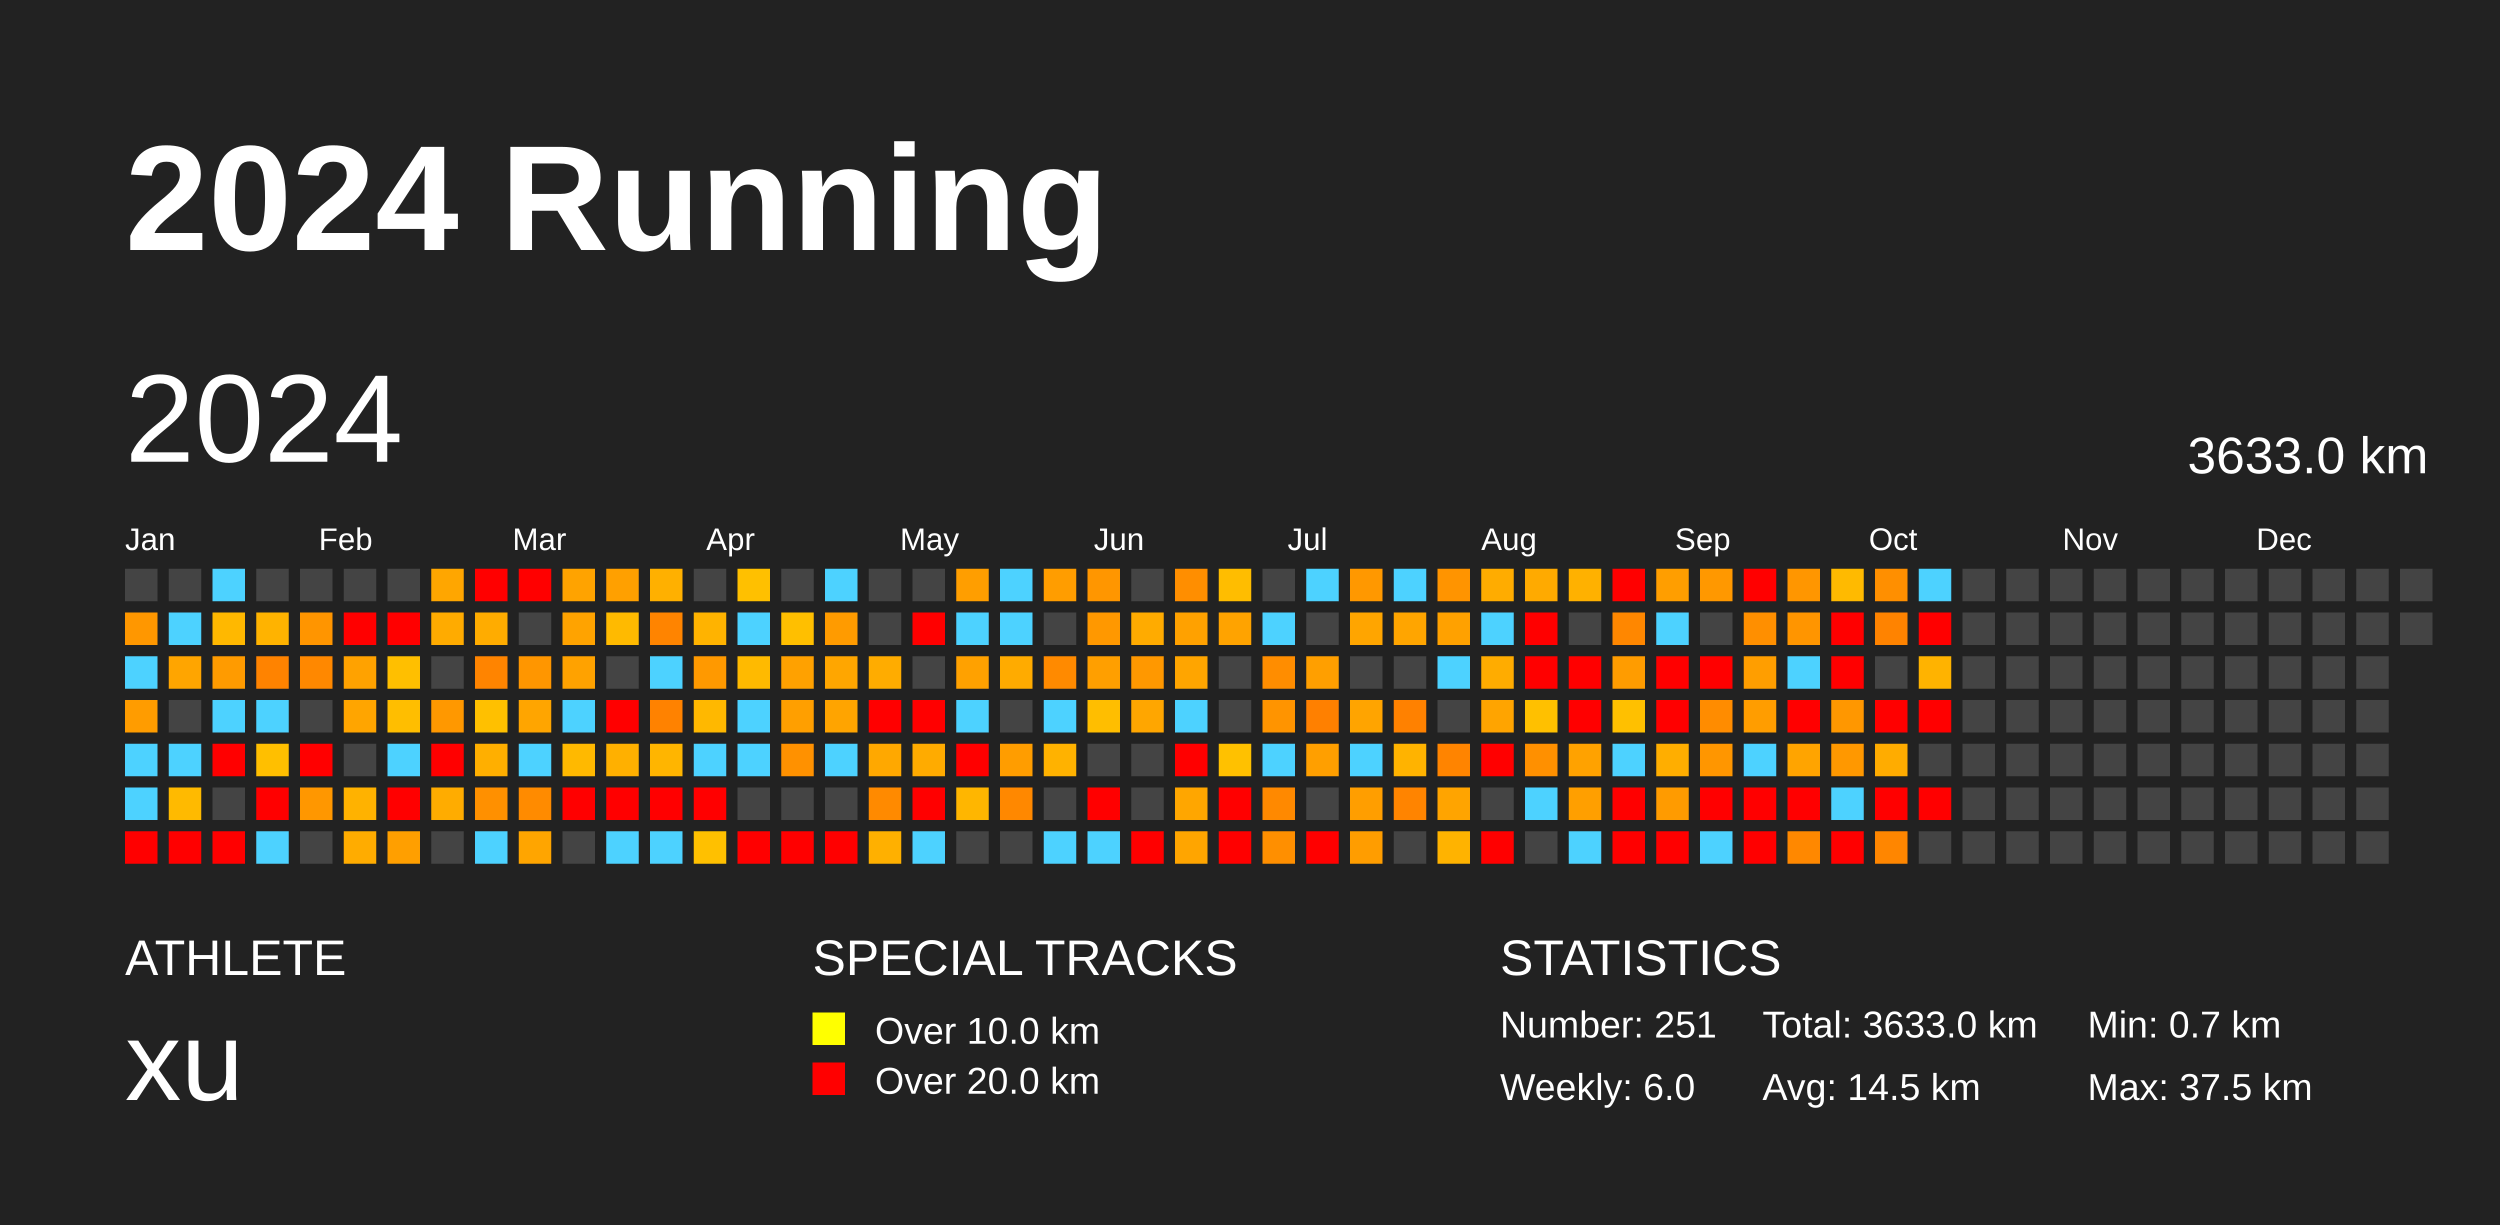
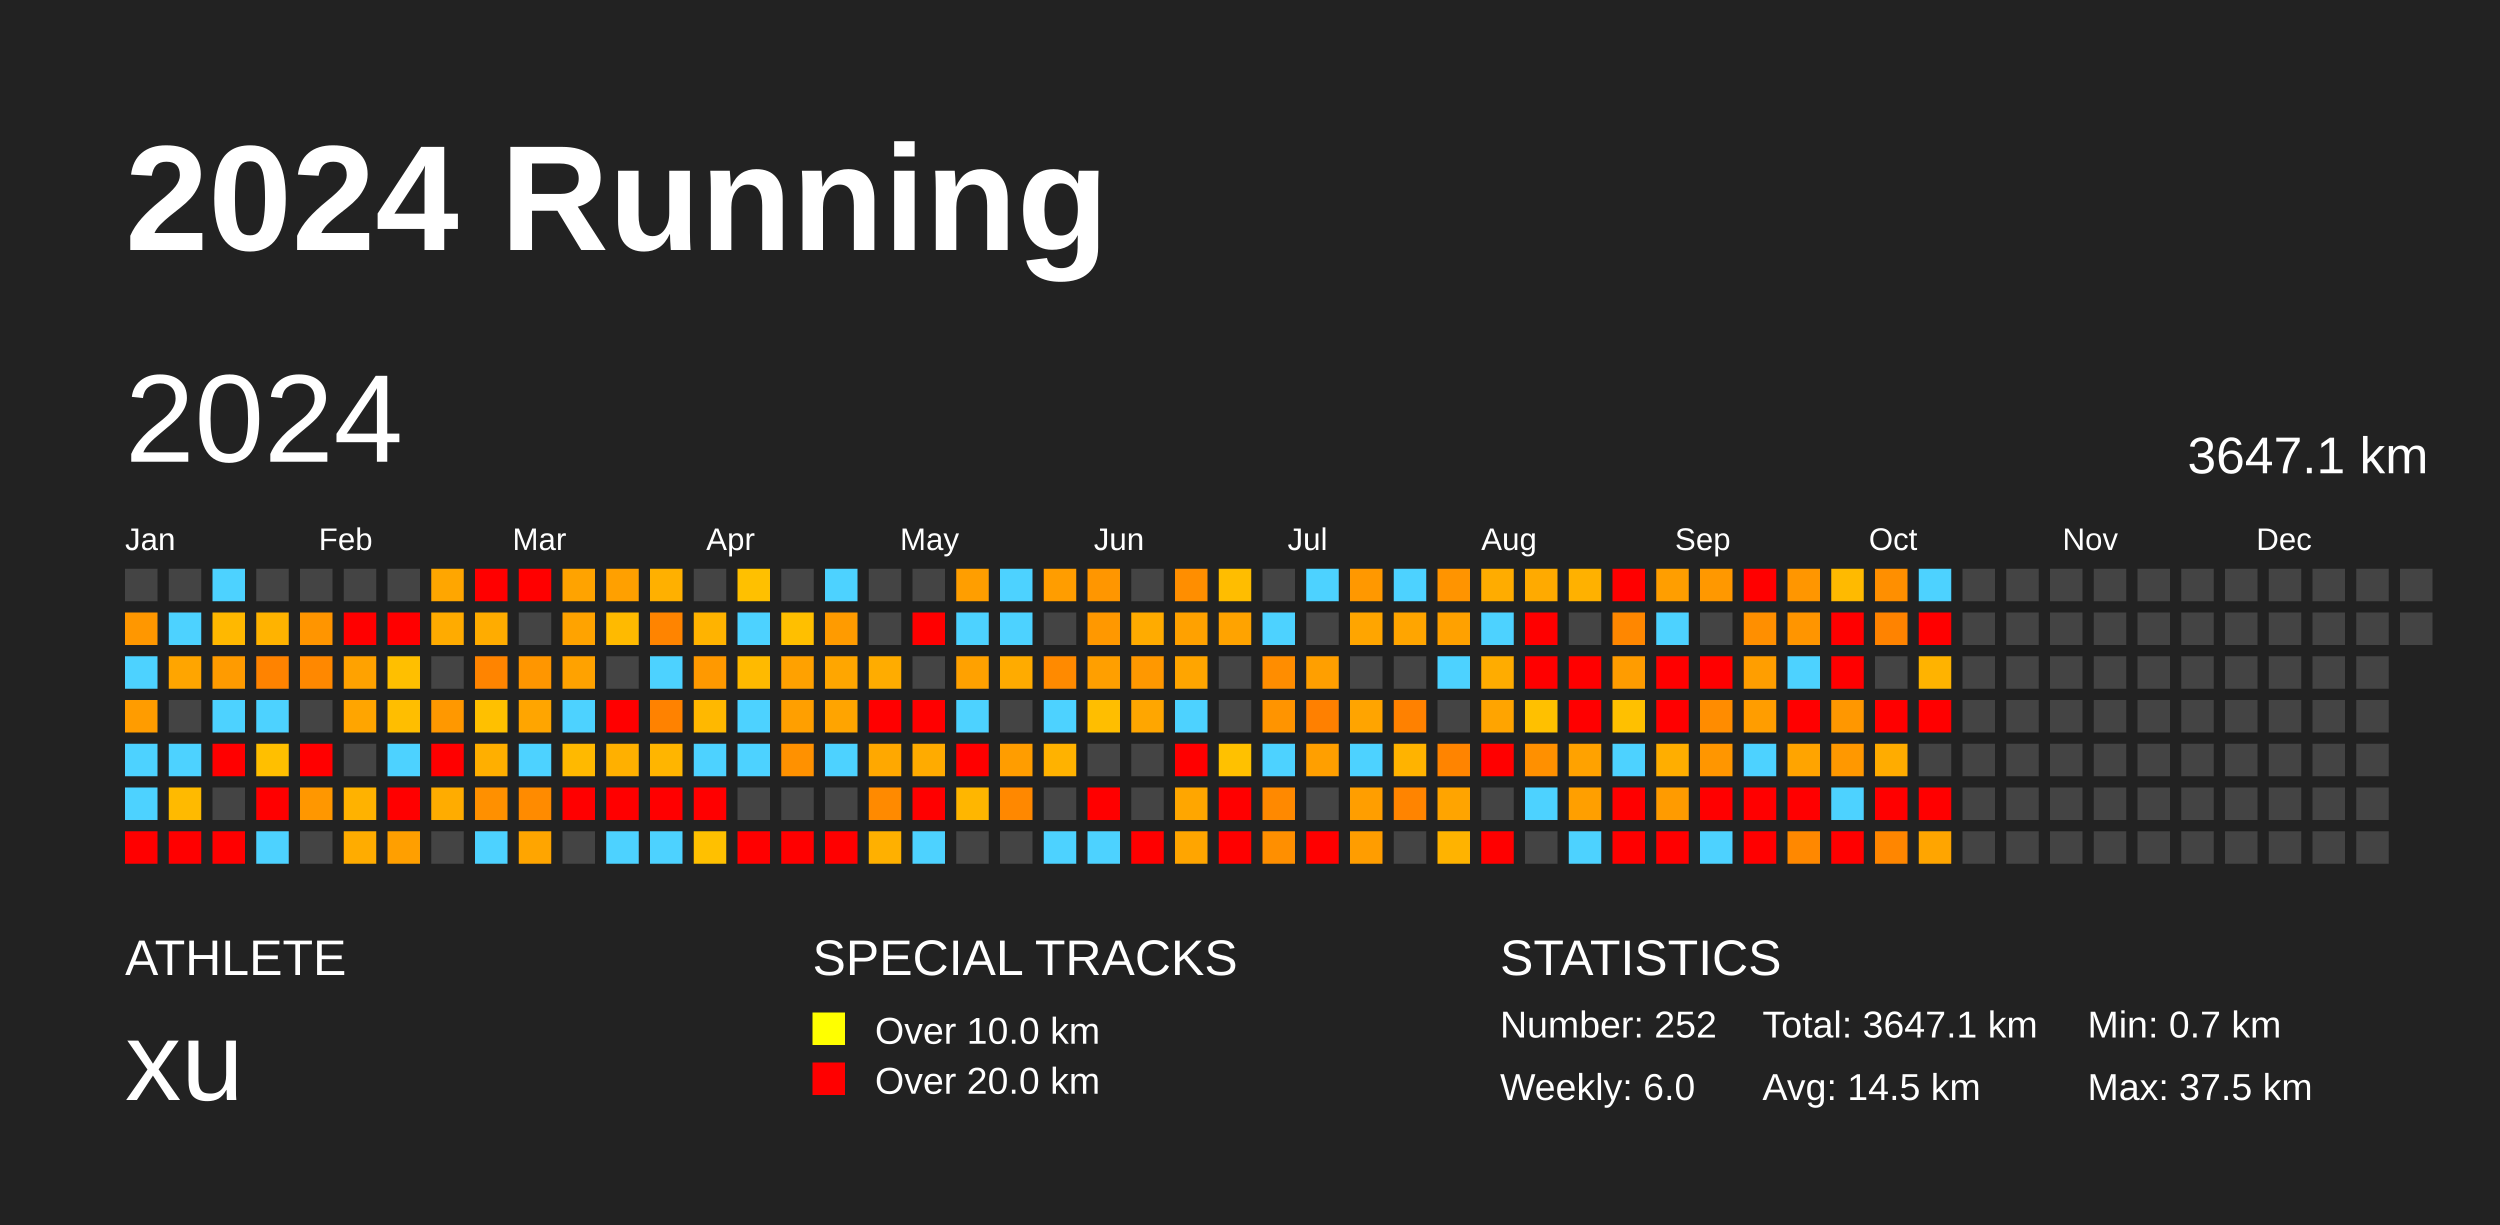
<svg xmlns="http://www.w3.org/2000/svg" baseProfile="full" height="98mm" version="1.1" viewBox="0,0,200,98" width="200mm">
  <defs />
  <rect fill="#222222" height="98" width="200" x="0" y="0" />
  <text fill="#FFFFFF" style="font-size:12px; font-family:Arial; font-weight:bold;" x="10" y="20">2024 Running</text>
  <text fill="#FFFFFF" style="font-size:4px; font-family:Arial" x="10" y="78">ATHLETE</text>
  <text fill="#FFFFFF" style="font-size:9px; font-family:Arial" x="10" y="88">xu</text>
  <text fill="#FFFFFF" style="font-size:4px; font-family:Arial" x="65" y="78">SPECIAL TRACKS</text>
  <rect fill="yellow" height="2.6" width="2.6" x="65" y="81" />
  <text fill="#FFFFFF" style="font-size:3px; font-family:Arial" x="70" y="83.5">Over 10.0 km</text>
  <rect fill="red" height="2.6" width="2.6" x="65" y="85" />
  <text fill="#FFFFFF" style="font-size:3px; font-family:Arial" x="70" y="87.5">Over 20.0 km</text>
  <text fill="#FFFFFF" style="font-size:4px; font-family:Arial" x="120" y="78">STATISTICS</text>
-   <text fill="#FFFFFF" style="font-size:3px; font-family:Arial" x="120" y="83">Number: 251</text>
+   <text fill="#FFFFFF" style="font-size:3px; font-family:Arial" x="120" y="83">Number: 252</text>
  <text fill="#FFFFFF" style="font-size:3px; font-family:Arial" x="120" y="88">Weekly: 6.0</text>
-   <text fill="#FFFFFF" style="font-size:3px; font-family:Arial" x="141" y="83">Total: 3633.0 km</text>
+   <text fill="#FFFFFF" style="font-size:3px; font-family:Arial" x="141" y="83">Total: 3647.1 km</text>
  <text fill="#FFFFFF" style="font-size:3px; font-family:Arial" x="141" y="88">Avg: 14.5 km</text>
  <text fill="#FFFFFF" style="font-size:3px; font-family:Arial" x="167" y="83">Min: 0.7 km</text>
  <text fill="#FFFFFF" style="font-size:3px; font-family:Arial" x="167" y="88">Max: 37.5 km</text>
  <text dominant-baseline="hanging" fill="#FFFFFF" style="font-size:10.0px; font-family:Arial;" x="10" y="30">2024</text>
-   <text dominant-baseline="hanging" fill="#FFFFFF" style="font-size:4.125px; font-family:Arial;" x="175" y="35">3633.0 km</text>
+   <text dominant-baseline="hanging" fill="#FFFFFF" style="font-size:4.125px; font-family:Arial;" x="175" y="35">3647.1 km</text>
  <text fill="#FFFFFF" style="font-size:2.5px; font-family:Arial" x="10.0" y="44">Jan</text>
  <text fill="#FFFFFF" style="font-size:2.5px; font-family:Arial" x="25.5" y="44">Feb</text>
  <text fill="#FFFFFF" style="font-size:2.5px; font-family:Arial" x="41.0" y="44">Mar</text>
  <text fill="#FFFFFF" style="font-size:2.5px; font-family:Arial" x="56.5" y="44">Apr</text>
  <text fill="#FFFFFF" style="font-size:2.5px; font-family:Arial" x="72.0" y="44">May</text>
  <text fill="#FFFFFF" style="font-size:2.5px; font-family:Arial" x="87.5" y="44">Jun</text>
  <text fill="#FFFFFF" style="font-size:2.5px; font-family:Arial" x="103.0" y="44">Jul</text>
  <text fill="#FFFFFF" style="font-size:2.5px; font-family:Arial" x="118.5" y="44">Aug</text>
  <text fill="#FFFFFF" style="font-size:2.5px; font-family:Arial" x="134.0" y="44">Sep</text>
  <text fill="#FFFFFF" style="font-size:2.5px; font-family:Arial" x="149.5" y="44">Oct</text>
  <text fill="#FFFFFF" style="font-size:2.5px; font-family:Arial" x="165.0" y="44">Nov</text>
  <text fill="#FFFFFF" style="font-size:2.5px; font-family:Arial" x="180.5" y="44">Dec</text>
  <rect fill="#444444" height="2.6" width="2.6" x="10.0" y="45.5" />
  <rect fill="#ff9700" height="2.6" width="2.6" x="10.0" y="49.0" />
  <rect fill="#4dd2ff" height="2.6" width="2.6" x="10.0" y="52.5" />
  <rect fill="#ff9c00" height="2.6" width="2.6" x="10.0" y="56.0" />
  <rect fill="#4dd2ff" height="2.6" width="2.6" x="10.0" y="59.5" />
  <rect fill="#4dd2ff" height="2.6" width="2.6" x="10.0" y="63.0" />
  <rect fill="red" height="2.6" width="2.6" x="10.0" y="66.5" />
  <rect fill="#444444" height="2.6" width="2.6" x="13.5" y="45.5" />
  <rect fill="#4dd2ff" height="2.6" width="2.6" x="13.5" y="49.0" />
  <rect fill="#ffa500" height="2.6" width="2.6" x="13.5" y="52.5" />
  <rect fill="#444444" height="2.6" width="2.6" x="13.5" y="56.0" />
  <rect fill="#4dd2ff" height="2.6" width="2.6" x="13.5" y="59.5" />
  <rect fill="#ffba00" height="2.6" width="2.6" x="13.5" y="63.0" />
  <rect fill="red" height="2.6" width="2.6" x="13.5" y="66.5" />
  <rect fill="#4dd2ff" height="2.6" width="2.6" x="17.0" y="45.5" />
  <rect fill="#ffb800" height="2.6" width="2.6" x="17.0" y="49.0" />
  <rect fill="#ff9b00" height="2.6" width="2.6" x="17.0" y="52.5" />
  <rect fill="#4dd2ff" height="2.6" width="2.6" x="17.0" y="56.0" />
  <rect fill="red" height="2.6" width="2.6" x="17.0" y="59.5" />
  <rect fill="#444444" height="2.6" width="2.6" x="17.0" y="63.0" />
  <rect fill="red" height="2.6" width="2.6" x="17.0" y="66.5" />
  <rect fill="#444444" height="2.6" width="2.6" x="20.5" y="45.5" />
  <rect fill="#ffb300" height="2.6" width="2.6" x="20.5" y="49.0" />
  <rect fill="#ff8300" height="2.6" width="2.6" x="20.5" y="52.5" />
  <rect fill="#4dd2ff" height="2.6" width="2.6" x="20.5" y="56.0" />
  <rect fill="#ffbf00" height="2.6" width="2.6" x="20.5" y="59.5" />
  <rect fill="red" height="2.6" width="2.6" x="20.5" y="63.0" />
  <rect fill="#4dd2ff" height="2.6" width="2.6" x="20.5" y="66.5" />
  <rect fill="#444444" height="2.6" width="2.6" x="24.0" y="45.5" />
  <rect fill="#ff9500" height="2.6" width="2.6" x="24.0" y="49.0" />
  <rect fill="#ff8800" height="2.6" width="2.6" x="24.0" y="52.5" />
  <rect fill="#444444" height="2.6" width="2.6" x="24.0" y="56.0" />
  <rect fill="red" height="2.6" width="2.6" x="24.0" y="59.5" />
  <rect fill="#ff9700" height="2.6" width="2.6" x="24.0" y="63.0" />
  <rect fill="#444444" height="2.6" width="2.6" x="24.0" y="66.5" />
  <rect fill="#444444" height="2.6" width="2.6" x="27.5" y="45.5" />
  <rect fill="red" height="2.6" width="2.6" x="27.5" y="49.0" />
  <rect fill="#ffa200" height="2.6" width="2.6" x="27.5" y="52.5" />
  <rect fill="#ffa500" height="2.6" width="2.6" x="27.5" y="56.0" />
  <rect fill="#444444" height="2.6" width="2.6" x="27.5" y="59.5" />
  <rect fill="#ffb200" height="2.6" width="2.6" x="27.5" y="63.0" />
  <rect fill="#ffac00" height="2.6" width="2.6" x="27.5" y="66.5" />
  <rect fill="#444444" height="2.6" width="2.6" x="31.0" y="45.5" />
  <rect fill="red" height="2.6" width="2.6" x="31.0" y="49.0" />
  <rect fill="#ffbf00" height="2.6" width="2.6" x="31.0" y="52.5" />
  <rect fill="#ffbe00" height="2.6" width="2.6" x="31.0" y="56.0" />
  <rect fill="#4dd2ff" height="2.6" width="2.6" x="31.0" y="59.5" />
  <rect fill="red" height="2.6" width="2.6" x="31.0" y="63.0" />
  <rect fill="#ff9f00" height="2.6" width="2.6" x="31.0" y="66.5" />
  <rect fill="#ffa600" height="2.6" width="2.6" x="34.5" y="45.5" />
  <rect fill="#ffab00" height="2.6" width="2.6" x="34.5" y="49.0" />
  <rect fill="#444444" height="2.6" width="2.6" x="34.5" y="52.5" />
  <rect fill="#ff9800" height="2.6" width="2.6" x="34.5" y="56.0" />
  <rect fill="red" height="2.6" width="2.6" x="34.5" y="59.5" />
  <rect fill="#ffac00" height="2.6" width="2.6" x="34.5" y="63.0" />
  <rect fill="#444444" height="2.6" width="2.6" x="34.5" y="66.5" />
  <rect fill="red" height="2.6" width="2.6" x="38.0" y="45.5" />
  <rect fill="#ffac00" height="2.6" width="2.6" x="38.0" y="49.0" />
  <rect fill="#ff8400" height="2.6" width="2.6" x="38.0" y="52.5" />
  <rect fill="#ffc000" height="2.6" width="2.6" x="38.0" y="56.0" />
  <rect fill="#ffaf00" height="2.6" width="2.6" x="38.0" y="59.5" />
  <rect fill="#ff9000" height="2.6" width="2.6" x="38.0" y="63.0" />
  <rect fill="#4dd2ff" height="2.6" width="2.6" x="38.0" y="66.5" />
  <rect fill="red" height="2.6" width="2.6" x="41.5" y="45.5" />
  <rect fill="#444444" height="2.6" width="2.6" x="41.5" y="49.0" />
  <rect fill="#ff9600" height="2.6" width="2.6" x="41.5" y="52.5" />
  <rect fill="#ffa500" height="2.6" width="2.6" x="41.5" y="56.0" />
  <rect fill="#4dd2ff" height="2.6" width="2.6" x="41.5" y="59.5" />
  <rect fill="#ff8b00" height="2.6" width="2.6" x="41.5" y="63.0" />
  <rect fill="#ffa500" height="2.6" width="2.6" x="41.5" y="66.5" />
  <rect fill="#ffa300" height="2.6" width="2.6" x="45.0" y="45.5" />
  <rect fill="#ffa300" height="2.6" width="2.6" x="45.0" y="49.0" />
  <rect fill="#ffa200" height="2.6" width="2.6" x="45.0" y="52.5" />
  <rect fill="#4dd2ff" height="2.6" width="2.6" x="45.0" y="56.0" />
  <rect fill="#ffb900" height="2.6" width="2.6" x="45.0" y="59.5" />
  <rect fill="red" height="2.6" width="2.6" x="45.0" y="63.0" />
  <rect fill="#444444" height="2.6" width="2.6" x="45.0" y="66.5" />
  <rect fill="#ffa000" height="2.6" width="2.6" x="48.5" y="45.5" />
  <rect fill="#ffba00" height="2.6" width="2.6" x="48.5" y="49.0" />
  <rect fill="#444444" height="2.6" width="2.6" x="48.5" y="52.5" />
  <rect fill="red" height="2.6" width="2.6" x="48.5" y="56.0" />
  <rect fill="#ffb000" height="2.6" width="2.6" x="48.5" y="59.5" />
  <rect fill="red" height="2.6" width="2.6" x="48.5" y="63.0" />
  <rect fill="#4dd2ff" height="2.6" width="2.6" x="48.5" y="66.5" />
  <rect fill="#ffb000" height="2.6" width="2.6" x="52.0" y="45.5" />
  <rect fill="#ff8400" height="2.6" width="2.6" x="52.0" y="49.0" />
  <rect fill="#4dd2ff" height="2.6" width="2.6" x="52.0" y="52.5" />
  <rect fill="#ff8200" height="2.6" width="2.6" x="52.0" y="56.0" />
  <rect fill="#ffb500" height="2.6" width="2.6" x="52.0" y="59.5" />
  <rect fill="red" height="2.6" width="2.6" x="52.0" y="63.0" />
  <rect fill="#4dd2ff" height="2.6" width="2.6" x="52.0" y="66.5" />
  <rect fill="#444444" height="2.6" width="2.6" x="55.5" y="45.5" />
  <rect fill="#ffb300" height="2.6" width="2.6" x="55.5" y="49.0" />
  <rect fill="#ff9900" height="2.6" width="2.6" x="55.5" y="52.5" />
  <rect fill="#ffb800" height="2.6" width="2.6" x="55.5" y="56.0" />
  <rect fill="#4dd2ff" height="2.6" width="2.6" x="55.5" y="59.5" />
  <rect fill="red" height="2.6" width="2.6" x="55.5" y="63.0" />
  <rect fill="#ffc000" height="2.6" width="2.6" x="55.5" y="66.5" />
  <rect fill="#ffc000" height="2.6" width="2.6" x="59.0" y="45.5" />
  <rect fill="#4dd2ff" height="2.6" width="2.6" x="59.0" y="49.0" />
  <rect fill="#ffba00" height="2.6" width="2.6" x="59.0" y="52.5" />
  <rect fill="#4dd2ff" height="2.6" width="2.6" x="59.0" y="56.0" />
  <rect fill="#4dd2ff" height="2.6" width="2.6" x="59.0" y="59.5" />
  <rect fill="#444444" height="2.6" width="2.6" x="59.0" y="63.0" />
  <rect fill="red" height="2.6" width="2.6" x="59.0" y="66.5" />
  <rect fill="#444444" height="2.6" width="2.6" x="62.5" y="45.5" />
  <rect fill="#ffbf00" height="2.6" width="2.6" x="62.5" y="49.0" />
  <rect fill="#ffa100" height="2.6" width="2.6" x="62.5" y="52.5" />
  <rect fill="#ff9f00" height="2.6" width="2.6" x="62.5" y="56.0" />
  <rect fill="#ff9100" height="2.6" width="2.6" x="62.5" y="59.5" />
  <rect fill="#444444" height="2.6" width="2.6" x="62.5" y="63.0" />
  <rect fill="red" height="2.6" width="2.6" x="62.5" y="66.5" />
  <rect fill="#4dd2ff" height="2.6" width="2.6" x="66.0" y="45.5" />
  <rect fill="#ff9b00" height="2.6" width="2.6" x="66.0" y="49.0" />
  <rect fill="#ffa600" height="2.6" width="2.6" x="66.0" y="52.5" />
  <rect fill="#ffa400" height="2.6" width="2.6" x="66.0" y="56.0" />
  <rect fill="#4dd2ff" height="2.6" width="2.6" x="66.0" y="59.5" />
  <rect fill="#444444" height="2.6" width="2.6" x="66.0" y="63.0" />
  <rect fill="red" height="2.6" width="2.6" x="66.0" y="66.5" />
  <rect fill="#444444" height="2.6" width="2.6" x="69.5" y="45.5" />
  <rect fill="#444444" height="2.6" width="2.6" x="69.5" y="49.0" />
  <rect fill="#ffac00" height="2.6" width="2.6" x="69.5" y="52.5" />
  <rect fill="red" height="2.6" width="2.6" x="69.5" y="56.0" />
  <rect fill="#ffa800" height="2.6" width="2.6" x="69.5" y="59.5" />
  <rect fill="#ff8a00" height="2.6" width="2.6" x="69.5" y="63.0" />
  <rect fill="#ffb000" height="2.6" width="2.6" x="69.5" y="66.5" />
  <rect fill="#444444" height="2.6" width="2.6" x="73.0" y="45.5" />
  <rect fill="red" height="2.6" width="2.6" x="73.0" y="49.0" />
  <rect fill="#444444" height="2.6" width="2.6" x="73.0" y="52.5" />
  <rect fill="red" height="2.6" width="2.6" x="73.0" y="56.0" />
  <rect fill="#ffab00" height="2.6" width="2.6" x="73.0" y="59.5" />
  <rect fill="red" height="2.6" width="2.6" x="73.0" y="63.0" />
  <rect fill="#4dd2ff" height="2.6" width="2.6" x="73.0" y="66.5" />
  <rect fill="#ff9e00" height="2.6" width="2.6" x="76.5" y="45.5" />
  <rect fill="#4dd2ff" height="2.6" width="2.6" x="76.5" y="49.0" />
  <rect fill="#ffa100" height="2.6" width="2.6" x="76.5" y="52.5" />
  <rect fill="#4dd2ff" height="2.6" width="2.6" x="76.5" y="56.0" />
  <rect fill="red" height="2.6" width="2.6" x="76.5" y="59.5" />
  <rect fill="#ffb600" height="2.6" width="2.6" x="76.5" y="63.0" />
  <rect fill="#444444" height="2.6" width="2.6" x="76.5" y="66.5" />
  <rect fill="#4dd2ff" height="2.6" width="2.6" x="80.0" y="45.5" />
  <rect fill="#4dd2ff" height="2.6" width="2.6" x="80.0" y="49.0" />
  <rect fill="#ffab00" height="2.6" width="2.6" x="80.0" y="52.5" />
  <rect fill="#444444" height="2.6" width="2.6" x="80.0" y="56.0" />
  <rect fill="#ff9d00" height="2.6" width="2.6" x="80.0" y="59.5" />
  <rect fill="#ff8800" height="2.6" width="2.6" x="80.0" y="63.0" />
  <rect fill="#444444" height="2.6" width="2.6" x="80.0" y="66.5" />
  <rect fill="#ff9d00" height="2.6" width="2.6" x="83.5" y="45.5" />
  <rect fill="#444444" height="2.6" width="2.6" x="83.5" y="49.0" />
  <rect fill="#ff8a00" height="2.6" width="2.6" x="83.5" y="52.5" />
  <rect fill="#4dd2ff" height="2.6" width="2.6" x="83.5" y="56.0" />
  <rect fill="#ffb200" height="2.6" width="2.6" x="83.5" y="59.5" />
  <rect fill="#444444" height="2.6" width="2.6" x="83.5" y="63.0" />
  <rect fill="#4dd2ff" height="2.6" width="2.6" x="83.5" y="66.5" />
  <rect fill="#ff9600" height="2.6" width="2.6" x="87.0" y="45.5" />
  <rect fill="#ff9800" height="2.6" width="2.6" x="87.0" y="49.0" />
  <rect fill="#ff9f00" height="2.6" width="2.6" x="87.0" y="52.5" />
  <rect fill="#ffbe00" height="2.6" width="2.6" x="87.0" y="56.0" />
  <rect fill="#444444" height="2.6" width="2.6" x="87.0" y="59.5" />
  <rect fill="red" height="2.6" width="2.6" x="87.0" y="63.0" />
  <rect fill="#4dd2ff" height="2.6" width="2.6" x="87.0" y="66.5" />
  <rect fill="#444444" height="2.6" width="2.6" x="90.5" y="45.5" />
  <rect fill="#ffab00" height="2.6" width="2.6" x="90.5" y="49.0" />
  <rect fill="#ff9800" height="2.6" width="2.6" x="90.5" y="52.5" />
  <rect fill="#ffa600" height="2.6" width="2.6" x="90.5" y="56.0" />
  <rect fill="#444444" height="2.6" width="2.6" x="90.5" y="59.5" />
  <rect fill="#444444" height="2.6" width="2.6" x="90.5" y="63.0" />
  <rect fill="red" height="2.6" width="2.6" x="90.5" y="66.5" />
  <rect fill="#ff8e00" height="2.6" width="2.6" x="94.0" y="45.5" />
  <rect fill="#ffa100" height="2.6" width="2.6" x="94.0" y="49.0" />
  <rect fill="#ffa500" height="2.6" width="2.6" x="94.0" y="52.5" />
  <rect fill="#4dd2ff" height="2.6" width="2.6" x="94.0" y="56.0" />
  <rect fill="red" height="2.6" width="2.6" x="94.0" y="59.5" />
  <rect fill="#ffa600" height="2.6" width="2.6" x="94.0" y="63.0" />
  <rect fill="#ffa500" height="2.6" width="2.6" x="94.0" y="66.5" />
  <rect fill="#ffbd00" height="2.6" width="2.6" x="97.5" y="45.5" />
  <rect fill="#ffa300" height="2.6" width="2.6" x="97.5" y="49.0" />
  <rect fill="#444444" height="2.6" width="2.6" x="97.5" y="52.5" />
  <rect fill="#444444" height="2.6" width="2.6" x="97.5" y="56.0" />
  <rect fill="#ffc100" height="2.6" width="2.6" x="97.5" y="59.5" />
  <rect fill="red" height="2.6" width="2.6" x="97.5" y="63.0" />
  <rect fill="red" height="2.6" width="2.6" x="97.5" y="66.5" />
  <rect fill="#444444" height="2.6" width="2.6" x="101.0" y="45.5" />
  <rect fill="#4dd2ff" height="2.6" width="2.6" x="101.0" y="49.0" />
  <rect fill="#ff8d00" height="2.6" width="2.6" x="101.0" y="52.5" />
  <rect fill="#ff9400" height="2.6" width="2.6" x="101.0" y="56.0" />
  <rect fill="#4dd2ff" height="2.6" width="2.6" x="101.0" y="59.5" />
  <rect fill="#ff8900" height="2.6" width="2.6" x="101.0" y="63.0" />
  <rect fill="#ff8f00" height="2.6" width="2.6" x="101.0" y="66.5" />
  <rect fill="#4dd2ff" height="2.6" width="2.6" x="104.5" y="45.5" />
  <rect fill="#444444" height="2.6" width="2.6" x="104.5" y="49.0" />
  <rect fill="#ff9f00" height="2.6" width="2.6" x="104.5" y="52.5" />
  <rect fill="#ff8000" height="2.6" width="2.6" x="104.5" y="56.0" />
  <rect fill="#ff9f00" height="2.6" width="2.6" x="104.5" y="59.5" />
  <rect fill="#444444" height="2.6" width="2.6" x="104.5" y="63.0" />
  <rect fill="red" height="2.6" width="2.6" x="104.5" y="66.5" />
  <rect fill="#ff9800" height="2.6" width="2.6" x="108.0" y="45.5" />
  <rect fill="#ffa500" height="2.6" width="2.6" x="108.0" y="49.0" />
  <rect fill="#444444" height="2.6" width="2.6" x="108.0" y="52.5" />
  <rect fill="#ffa400" height="2.6" width="2.6" x="108.0" y="56.0" />
  <rect fill="#4dd2ff" height="2.6" width="2.6" x="108.0" y="59.5" />
  <rect fill="#ff9e00" height="2.6" width="2.6" x="108.0" y="63.0" />
  <rect fill="#ff9d00" height="2.6" width="2.6" x="108.0" y="66.5" />
  <rect fill="#4dd2ff" height="2.6" width="2.6" x="111.5" y="45.5" />
  <rect fill="#ffa500" height="2.6" width="2.6" x="111.5" y="49.0" />
  <rect fill="#444444" height="2.6" width="2.6" x="111.5" y="52.5" />
  <rect fill="#ff8100" height="2.6" width="2.6" x="111.5" y="56.0" />
  <rect fill="#ffb300" height="2.6" width="2.6" x="111.5" y="59.5" />
  <rect fill="#ff8400" height="2.6" width="2.6" x="111.5" y="63.0" />
  <rect fill="#444444" height="2.6" width="2.6" x="111.5" y="66.5" />
  <rect fill="#ff9400" height="2.6" width="2.6" x="115.0" y="45.5" />
  <rect fill="#ffa100" height="2.6" width="2.6" x="115.0" y="49.0" />
  <rect fill="#4dd2ff" height="2.6" width="2.6" x="115.0" y="52.5" />
  <rect fill="#444444" height="2.6" width="2.6" x="115.0" y="56.0" />
  <rect fill="#ff8400" height="2.6" width="2.6" x="115.0" y="59.5" />
  <rect fill="#ffa400" height="2.6" width="2.6" x="115.0" y="63.0" />
  <rect fill="#ffb300" height="2.6" width="2.6" x="115.0" y="66.5" />
  <rect fill="#ffac00" height="2.6" width="2.6" x="118.5" y="45.5" />
  <rect fill="#4dd2ff" height="2.6" width="2.6" x="118.5" y="49.0" />
  <rect fill="#ffac00" height="2.6" width="2.6" x="118.5" y="52.5" />
  <rect fill="#ffa400" height="2.6" width="2.6" x="118.5" y="56.0" />
  <rect fill="red" height="2.6" width="2.6" x="118.5" y="59.5" />
  <rect fill="#444444" height="2.6" width="2.6" x="118.5" y="63.0" />
  <rect fill="red" height="2.6" width="2.6" x="118.5" y="66.5" />
  <rect fill="#ffaa00" height="2.6" width="2.6" x="122.0" y="45.5" />
  <rect fill="red" height="2.6" width="2.6" x="122.0" y="49.0" />
  <rect fill="red" height="2.6" width="2.6" x="122.0" y="52.5" />
  <rect fill="#ffc000" height="2.6" width="2.6" x="122.0" y="56.0" />
  <rect fill="#ff9000" height="2.6" width="2.6" x="122.0" y="59.5" />
  <rect fill="#4dd2ff" height="2.6" width="2.6" x="122.0" y="63.0" />
  <rect fill="#444444" height="2.6" width="2.6" x="122.0" y="66.5" />
  <rect fill="#ffb100" height="2.6" width="2.6" x="125.5" y="45.5" />
  <rect fill="#444444" height="2.6" width="2.6" x="125.5" y="49.0" />
  <rect fill="red" height="2.6" width="2.6" x="125.5" y="52.5" />
  <rect fill="red" height="2.6" width="2.6" x="125.5" y="56.0" />
  <rect fill="#ffa200" height="2.6" width="2.6" x="125.5" y="59.5" />
  <rect fill="#ff9f00" height="2.6" width="2.6" x="125.5" y="63.0" />
  <rect fill="#4dd2ff" height="2.6" width="2.6" x="125.5" y="66.5" />
  <rect fill="red" height="2.6" width="2.6" x="129.0" y="45.5" />
  <rect fill="#ff8700" height="2.6" width="2.6" x="129.0" y="49.0" />
  <rect fill="#ff9c00" height="2.6" width="2.6" x="129.0" y="52.5" />
  <rect fill="#ffc000" height="2.6" width="2.6" x="129.0" y="56.0" />
  <rect fill="#4dd2ff" height="2.6" width="2.6" x="129.0" y="59.5" />
  <rect fill="red" height="2.6" width="2.6" x="129.0" y="63.0" />
  <rect fill="red" height="2.6" width="2.6" x="129.0" y="66.5" />
  <rect fill="#ff9e00" height="2.6" width="2.6" x="132.5" y="45.5" />
  <rect fill="#4dd2ff" height="2.6" width="2.6" x="132.5" y="49.0" />
  <rect fill="red" height="2.6" width="2.6" x="132.5" y="52.5" />
  <rect fill="red" height="2.6" width="2.6" x="132.5" y="56.0" />
  <rect fill="#ffae00" height="2.6" width="2.6" x="132.5" y="59.5" />
  <rect fill="#ff9b00" height="2.6" width="2.6" x="132.5" y="63.0" />
  <rect fill="red" height="2.6" width="2.6" x="132.5" y="66.5" />
  <rect fill="#ff9800" height="2.6" width="2.6" x="136.0" y="45.5" />
  <rect fill="#444444" height="2.6" width="2.6" x="136.0" y="49.0" />
  <rect fill="red" height="2.6" width="2.6" x="136.0" y="52.5" />
  <rect fill="#ff8c00" height="2.6" width="2.6" x="136.0" y="56.0" />
  <rect fill="#ff9600" height="2.6" width="2.6" x="136.0" y="59.5" />
  <rect fill="red" height="2.6" width="2.6" x="136.0" y="63.0" />
  <rect fill="#4dd2ff" height="2.6" width="2.6" x="136.0" y="66.5" />
  <rect fill="red" height="2.6" width="2.6" x="139.5" y="45.5" />
  <rect fill="#ff8f00" height="2.6" width="2.6" x="139.5" y="49.0" />
  <rect fill="#ff9e00" height="2.6" width="2.6" x="139.5" y="52.5" />
  <rect fill="#ff9d00" height="2.6" width="2.6" x="139.5" y="56.0" />
  <rect fill="#4dd2ff" height="2.6" width="2.6" x="139.5" y="59.5" />
  <rect fill="red" height="2.6" width="2.6" x="139.5" y="63.0" />
  <rect fill="red" height="2.6" width="2.6" x="139.5" y="66.5" />
  <rect fill="#ff9600" height="2.6" width="2.6" x="143.0" y="45.5" />
  <rect fill="#ff9500" height="2.6" width="2.6" x="143.0" y="49.0" />
  <rect fill="#4dd2ff" height="2.6" width="2.6" x="143.0" y="52.5" />
  <rect fill="red" height="2.6" width="2.6" x="143.0" y="56.0" />
  <rect fill="#ffa400" height="2.6" width="2.6" x="143.0" y="59.5" />
  <rect fill="red" height="2.6" width="2.6" x="143.0" y="63.0" />
  <rect fill="#ff8800" height="2.6" width="2.6" x="143.0" y="66.5" />
  <rect fill="#ffba00" height="2.6" width="2.6" x="146.5" y="45.5" />
  <rect fill="red" height="2.6" width="2.6" x="146.5" y="49.0" />
  <rect fill="red" height="2.6" width="2.6" x="146.5" y="52.5" />
  <rect fill="#ff9700" height="2.6" width="2.6" x="146.5" y="56.0" />
  <rect fill="#ff9800" height="2.6" width="2.6" x="146.5" y="59.5" />
  <rect fill="#4dd2ff" height="2.6" width="2.6" x="146.5" y="63.0" />
  <rect fill="red" height="2.6" width="2.6" x="146.5" y="66.5" />
  <rect fill="#ff8f00" height="2.6" width="2.6" x="150.0" y="45.5" />
  <rect fill="#ff8300" height="2.6" width="2.6" x="150.0" y="49.0" />
  <rect fill="#444444" height="2.6" width="2.6" x="150.0" y="52.5" />
  <rect fill="red" height="2.6" width="2.6" x="150.0" y="56.0" />
  <rect fill="#ffac00" height="2.6" width="2.6" x="150.0" y="59.5" />
  <rect fill="red" height="2.6" width="2.6" x="150.0" y="63.0" />
  <rect fill="#ff8600" height="2.6" width="2.6" x="150.0" y="66.5" />
  <rect fill="#4dd2ff" height="2.6" width="2.6" x="153.5" y="45.5" />
  <rect fill="red" height="2.6" width="2.6" x="153.5" y="49.0" />
  <rect fill="#ffb300" height="2.6" width="2.6" x="153.5" y="52.5" />
  <rect fill="red" height="2.6" width="2.6" x="153.5" y="56.0" />
  <rect fill="#444444" height="2.6" width="2.6" x="153.5" y="59.5" />
  <rect fill="red" height="2.6" width="2.6" x="153.5" y="63.0" />
-   <rect fill="#444444" height="2.6" width="2.6" x="153.5" y="66.5" />
+   <rect fill="#ffa500" height="2.6" width="2.6" x="153.5" y="66.5" />
  <rect fill="#444444" height="2.6" width="2.6" x="157.0" y="45.5" />
  <rect fill="#444444" height="2.6" width="2.6" x="157.0" y="49.0" />
  <rect fill="#444444" height="2.6" width="2.6" x="157.0" y="52.5" />
  <rect fill="#444444" height="2.6" width="2.6" x="157.0" y="56.0" />
  <rect fill="#444444" height="2.6" width="2.6" x="157.0" y="59.5" />
  <rect fill="#444444" height="2.6" width="2.6" x="157.0" y="63.0" />
  <rect fill="#444444" height="2.6" width="2.6" x="157.0" y="66.5" />
  <rect fill="#444444" height="2.6" width="2.6" x="160.5" y="45.5" />
  <rect fill="#444444" height="2.6" width="2.6" x="160.5" y="49.0" />
  <rect fill="#444444" height="2.6" width="2.6" x="160.5" y="52.5" />
  <rect fill="#444444" height="2.6" width="2.6" x="160.5" y="56.0" />
  <rect fill="#444444" height="2.6" width="2.6" x="160.5" y="59.5" />
  <rect fill="#444444" height="2.6" width="2.6" x="160.5" y="63.0" />
  <rect fill="#444444" height="2.6" width="2.6" x="160.5" y="66.5" />
  <rect fill="#444444" height="2.6" width="2.6" x="164.0" y="45.5" />
  <rect fill="#444444" height="2.6" width="2.6" x="164.0" y="49.0" />
  <rect fill="#444444" height="2.6" width="2.6" x="164.0" y="52.5" />
  <rect fill="#444444" height="2.6" width="2.6" x="164.0" y="56.0" />
  <rect fill="#444444" height="2.6" width="2.6" x="164.0" y="59.5" />
  <rect fill="#444444" height="2.6" width="2.6" x="164.0" y="63.0" />
  <rect fill="#444444" height="2.6" width="2.6" x="164.0" y="66.5" />
  <rect fill="#444444" height="2.6" width="2.6" x="167.5" y="45.5" />
  <rect fill="#444444" height="2.6" width="2.6" x="167.5" y="49.0" />
  <rect fill="#444444" height="2.6" width="2.6" x="167.5" y="52.5" />
  <rect fill="#444444" height="2.6" width="2.6" x="167.5" y="56.0" />
  <rect fill="#444444" height="2.6" width="2.6" x="167.5" y="59.5" />
  <rect fill="#444444" height="2.6" width="2.6" x="167.5" y="63.0" />
  <rect fill="#444444" height="2.6" width="2.6" x="167.5" y="66.5" />
  <rect fill="#444444" height="2.6" width="2.6" x="171.0" y="45.5" />
  <rect fill="#444444" height="2.6" width="2.6" x="171.0" y="49.0" />
  <rect fill="#444444" height="2.6" width="2.6" x="171.0" y="52.5" />
  <rect fill="#444444" height="2.6" width="2.6" x="171.0" y="56.0" />
  <rect fill="#444444" height="2.6" width="2.6" x="171.0" y="59.5" />
  <rect fill="#444444" height="2.6" width="2.6" x="171.0" y="63.0" />
  <rect fill="#444444" height="2.6" width="2.6" x="171.0" y="66.5" />
  <rect fill="#444444" height="2.6" width="2.6" x="174.5" y="45.5" />
  <rect fill="#444444" height="2.6" width="2.6" x="174.5" y="49.0" />
  <rect fill="#444444" height="2.6" width="2.6" x="174.5" y="52.5" />
  <rect fill="#444444" height="2.6" width="2.6" x="174.5" y="56.0" />
  <rect fill="#444444" height="2.6" width="2.6" x="174.5" y="59.5" />
  <rect fill="#444444" height="2.6" width="2.6" x="174.5" y="63.0" />
  <rect fill="#444444" height="2.6" width="2.6" x="174.5" y="66.5" />
  <rect fill="#444444" height="2.6" width="2.6" x="178.0" y="45.5" />
  <rect fill="#444444" height="2.6" width="2.6" x="178.0" y="49.0" />
  <rect fill="#444444" height="2.6" width="2.6" x="178.0" y="52.5" />
  <rect fill="#444444" height="2.6" width="2.6" x="178.0" y="56.0" />
  <rect fill="#444444" height="2.6" width="2.6" x="178.0" y="59.5" />
  <rect fill="#444444" height="2.6" width="2.6" x="178.0" y="63.0" />
  <rect fill="#444444" height="2.6" width="2.6" x="178.0" y="66.5" />
  <rect fill="#444444" height="2.6" width="2.6" x="181.5" y="45.5" />
  <rect fill="#444444" height="2.6" width="2.6" x="181.5" y="49.0" />
  <rect fill="#444444" height="2.6" width="2.6" x="181.5" y="52.5" />
  <rect fill="#444444" height="2.6" width="2.6" x="181.5" y="56.0" />
  <rect fill="#444444" height="2.6" width="2.6" x="181.5" y="59.5" />
  <rect fill="#444444" height="2.6" width="2.6" x="181.5" y="63.0" />
  <rect fill="#444444" height="2.6" width="2.6" x="181.5" y="66.5" />
  <rect fill="#444444" height="2.6" width="2.6" x="185.0" y="45.5" />
  <rect fill="#444444" height="2.6" width="2.6" x="185.0" y="49.0" />
  <rect fill="#444444" height="2.6" width="2.6" x="185.0" y="52.5" />
  <rect fill="#444444" height="2.6" width="2.6" x="185.0" y="56.0" />
  <rect fill="#444444" height="2.6" width="2.6" x="185.0" y="59.5" />
  <rect fill="#444444" height="2.6" width="2.6" x="185.0" y="63.0" />
  <rect fill="#444444" height="2.6" width="2.6" x="185.0" y="66.5" />
  <rect fill="#444444" height="2.6" width="2.6" x="188.5" y="45.5" />
  <rect fill="#444444" height="2.6" width="2.6" x="188.5" y="49.0" />
  <rect fill="#444444" height="2.6" width="2.6" x="188.5" y="52.5" />
  <rect fill="#444444" height="2.6" width="2.6" x="188.5" y="56.0" />
  <rect fill="#444444" height="2.6" width="2.6" x="188.5" y="59.5" />
  <rect fill="#444444" height="2.6" width="2.6" x="188.5" y="63.0" />
  <rect fill="#444444" height="2.6" width="2.6" x="188.5" y="66.5" />
  <rect fill="#444444" height="2.6" width="2.6" x="192.0" y="45.5" />
  <rect fill="#444444" height="2.6" width="2.6" x="192.0" y="49.0" />
</svg>
